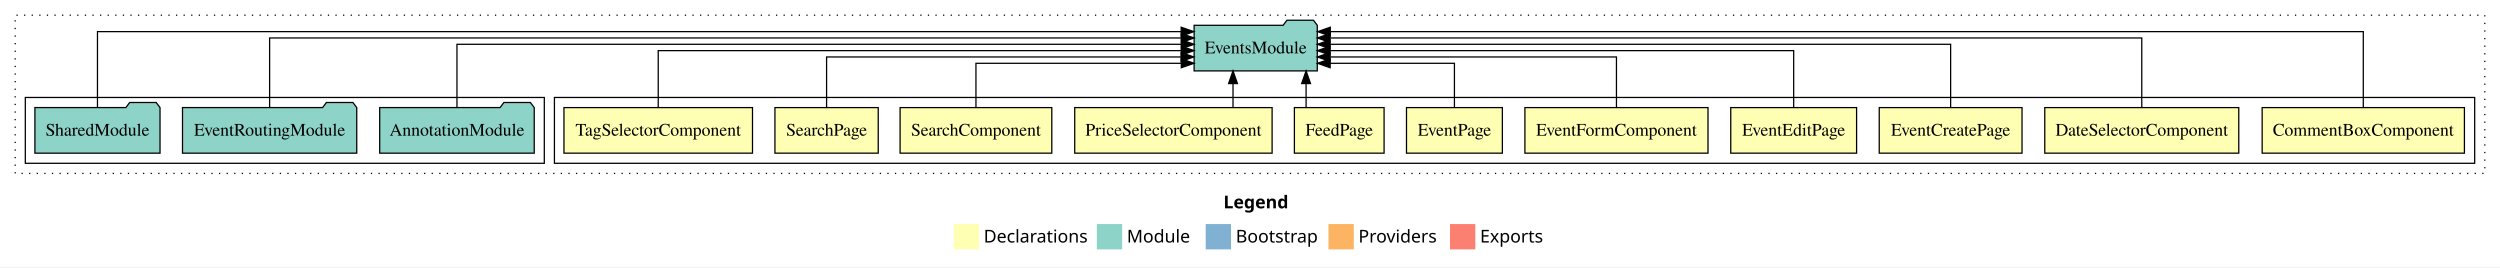
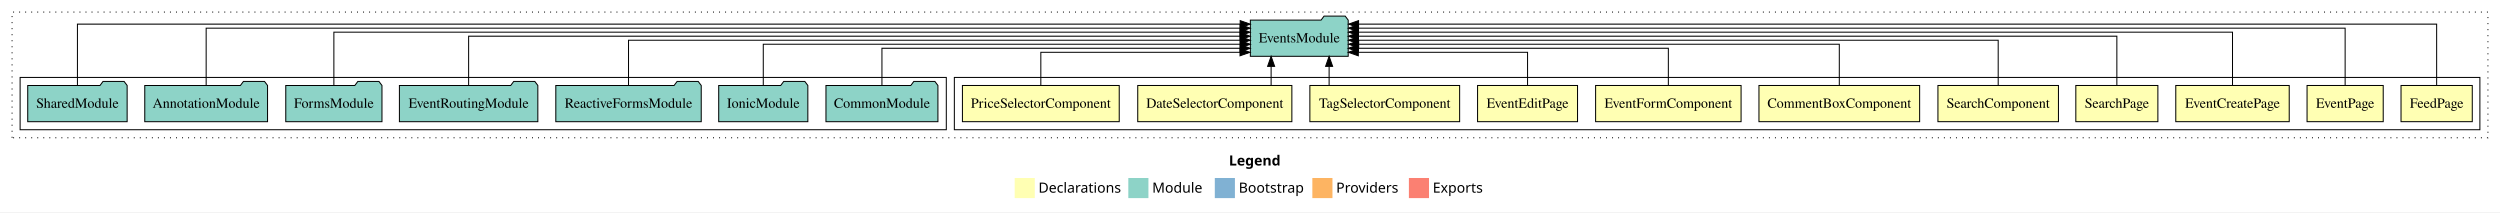
- <svg xmlns="http://www.w3.org/2000/svg" width="1975pt" height="211pt" viewBox="0.00 0.00 1975.00 211.00">
+ <svg xmlns="http://www.w3.org/2000/svg" width="2486pt" height="211pt" viewBox="0.00 0.00 2486.00 211.00">
  <g id="graph0" class="graph" transform="scale(1 1) rotate(0) translate(4 207)">
-     <polygon fill="#ffffff" stroke="transparent" points="-4,4 -4,-207 1971,-207 1971,4 -4,4" />
-     <text text-anchor="start" x="962.509" y="-42.4" font-family="sans-serif" font-weight="bold" font-size="14.00" fill="#000000">Legend</text>
-     <polygon fill="#ffffb3" stroke="transparent" points="749.5,-10 749.5,-30 769.5,-30 769.5,-10 749.5,-10" />
-     <text text-anchor="start" x="773.129" y="-15.4" font-family="sans-serif" font-size="14.00" fill="#000000">  Declarations</text>
-     <polygon fill="#8dd3c7" stroke="transparent" points="862.5,-10 862.5,-30 882.5,-30 882.5,-10 862.5,-10" />
-     <text text-anchor="start" x="886.225" y="-15.4" font-family="sans-serif" font-size="14.00" fill="#000000">  Module</text>
-     <polygon fill="#80b1d3" stroke="transparent" points="948.5,-10 948.5,-30 968.5,-30 968.5,-10 948.5,-10" />
-     <text text-anchor="start" x="972.281" y="-15.4" font-family="sans-serif" font-size="14.00" fill="#000000">  Bootstrap</text>
-     <polygon fill="#fdb462" stroke="transparent" points="1045.5,-10 1045.5,-30 1065.5,-30 1065.5,-10 1045.5,-10" />
-     <text text-anchor="start" x="1069.173" y="-15.4" font-family="sans-serif" font-size="14.00" fill="#000000">  Providers</text>
-     <polygon fill="#fb8072" stroke="transparent" points="1141.5,-10 1141.5,-30 1161.5,-30 1161.5,-10 1141.5,-10" />
-     <text text-anchor="start" x="1165.226" y="-15.4" font-family="sans-serif" font-size="14.00" fill="#000000">  Exports</text>
+     <polygon fill="#ffffff" stroke="transparent" points="-4,4 -4,-207 2482,-207 2482,4 -4,4" />
+     <text text-anchor="start" x="1218.009" y="-42.4" font-family="sans-serif" font-weight="bold" font-size="14.00" fill="#000000">Legend</text>
+     <polygon fill="#ffffb3" stroke="transparent" points="1005,-10 1005,-30 1025,-30 1025,-10 1005,-10" />
+     <text text-anchor="start" x="1028.629" y="-15.4" font-family="sans-serif" font-size="14.00" fill="#000000">  Declarations</text>
+     <polygon fill="#8dd3c7" stroke="transparent" points="1118,-10 1118,-30 1138,-30 1138,-10 1118,-10" />
+     <text text-anchor="start" x="1141.725" y="-15.4" font-family="sans-serif" font-size="14.00" fill="#000000">  Module</text>
+     <polygon fill="#80b1d3" stroke="transparent" points="1204,-10 1204,-30 1224,-30 1224,-10 1204,-10" />
+     <text text-anchor="start" x="1227.781" y="-15.4" font-family="sans-serif" font-size="14.00" fill="#000000">  Bootstrap</text>
+     <polygon fill="#fdb462" stroke="transparent" points="1301,-10 1301,-30 1321,-30 1321,-10 1301,-10" />
+     <text text-anchor="start" x="1324.673" y="-15.4" font-family="sans-serif" font-size="14.00" fill="#000000">  Providers</text>
+     <polygon fill="#fb8072" stroke="transparent" points="1397,-10 1397,-30 1417,-30 1417,-10 1397,-10" />
+     <text text-anchor="start" x="1420.726" y="-15.4" font-family="sans-serif" font-size="14.00" fill="#000000">  Exports</text>
    <g id="clust1" class="cluster">
-       <polygon fill="none" stroke="#000000" stroke-dasharray="1,5" points="8,-70 8,-195 1959,-195 1959,-70 8,-70" />
+       <polygon fill="none" stroke="#000000" stroke-dasharray="1,5" points="8,-70 8,-195 2470,-195 2470,-70 8,-70" />
    </g>
    <g id="clust2" class="cluster">
-       <polygon fill="none" stroke="#000000" points="434,-78 434,-130 1951,-130 1951,-78 434,-78" />
+       <polygon fill="none" stroke="#000000" points="945,-78 945,-130 2462,-130 2462,-78 945,-78" />
    </g>
    <g id="clust14" class="cluster">
-       <polygon fill="none" stroke="#000000" points="16,-78 16,-130 426,-130 426,-78 16,-78" />
+       <polygon fill="none" stroke="#000000" points="16,-78 16,-130 937,-130 937,-78 16,-78" />
    </g>
    <g id="node1" class="node">
-       <polygon fill="#ffffb3" stroke="#000000" points="1942.892,-122 1783.108,-122 1783.108,-86 1942.892,-86 1942.892,-122" />
-       <text text-anchor="middle" x="1863" y="-99.8" font-family="Times,serif" font-size="14.00" fill="#000000">CommentBoxComponent</text>
+       <polygon fill="#ffffb3" stroke="#000000" points="2454.425,-122 2383.575,-122 2383.575,-86 2454.425,-86 2454.425,-122" />
+       <text text-anchor="middle" x="2419" y="-99.8" font-family="Times,serif" font-size="14.00" fill="#000000">FeedPage</text>
    </g>
    <g id="node12" class="node">
-       <polygon fill="#8dd3c7" stroke="#000000" points="1036.653,-187 1033.653,-191 1012.653,-191 1009.653,-187 939.347,-187 939.347,-151 1036.653,-151 1036.653,-187" />
-       <text text-anchor="middle" x="988" y="-164.8" font-family="Times,serif" font-size="14.00" fill="#000000">EventsModule</text>
+       <polygon fill="#8dd3c7" stroke="#000000" points="1336.653,-187 1333.653,-191 1312.653,-191 1309.653,-187 1239.347,-187 1239.347,-151 1336.653,-151 1336.653,-187" />
+       <text text-anchor="middle" x="1288" y="-164.8" font-family="Times,serif" font-size="14.00" fill="#000000">EventsModule</text>
    </g>
    <g id="edge1" class="edge">
-       <path fill="none" stroke="#000000" d="M1863,-122.091C1863,-145.133 1863,-182 1863,-182 1863,-182 1046.919,-182 1046.919,-182" />
-       <polygon fill="#000000" stroke="#000000" points="1046.919,-178.5 1036.919,-182 1046.919,-185.5 1046.919,-178.5" />
+       <path fill="none" stroke="#000000" d="M2419,-122.323C2419,-145.66 2419,-183 2419,-183 2419,-183 1346.961,-183 1346.961,-183" />
+       <polygon fill="#000000" stroke="#000000" points="1346.961,-179.5 1336.961,-183 1346.961,-186.5 1346.961,-179.5" />
    </g>
    <g id="node2" class="node">
-       <polygon fill="#ffffb3" stroke="#000000" points="1764.628,-122 1611.372,-122 1611.372,-86 1764.628,-86 1764.628,-122" />
-       <text text-anchor="middle" x="1688" y="-99.8" font-family="Times,serif" font-size="14.00" fill="#000000">DateSelectorComponent</text>
+       <polygon fill="#ffffb3" stroke="#000000" points="2365.87,-122 2290.13,-122 2290.13,-86 2365.87,-86 2365.87,-122" />
+       <text text-anchor="middle" x="2328" y="-99.8" font-family="Times,serif" font-size="14.00" fill="#000000">EventPage</text>
    </g>
    <g id="edge2" class="edge">
-       <path fill="none" stroke="#000000" d="M1688,-122.045C1688,-143.662 1688,-177 1688,-177 1688,-177 1046.667,-177 1046.667,-177" />
-       <polygon fill="#000000" stroke="#000000" points="1046.667,-173.5 1036.667,-177 1046.667,-180.5 1046.667,-173.5" />
+       <path fill="none" stroke="#000000" d="M2328,-122.155C2328,-144.352 2328,-179 2328,-179 2328,-179 1346.766,-179 1346.766,-179" />
+       <polygon fill="#000000" stroke="#000000" points="1346.766,-175.5 1336.766,-179 1346.766,-182.5 1346.766,-175.5" />
    </g>
    <g id="node3" class="node">
-       <polygon fill="#ffffb3" stroke="#000000" points="1593.402,-122 1480.598,-122 1480.598,-86 1593.402,-86 1593.402,-122" />
-       <text text-anchor="middle" x="1537" y="-99.8" font-family="Times,serif" font-size="14.00" fill="#000000">EventCreatePage</text>
+       <polygon fill="#ffffb3" stroke="#000000" points="2272.402,-122 2159.598,-122 2159.598,-86 2272.402,-86 2272.402,-122" />
+       <text text-anchor="middle" x="2216" y="-99.8" font-family="Times,serif" font-size="14.00" fill="#000000">EventCreatePage</text>
    </g>
    <g id="edge3" class="edge">
-       <path fill="none" stroke="#000000" d="M1537,-122.223C1537,-142.365 1537,-172 1537,-172 1537,-172 1046.72,-172 1046.72,-172" />
-       <polygon fill="#000000" stroke="#000000" points="1046.72,-168.5 1036.72,-172 1046.72,-175.5 1046.72,-168.5" />
+       <path fill="none" stroke="#000000" d="M2216,-122.284C2216,-143.321 2216,-175 2216,-175 2216,-175 1346.912,-175 1346.912,-175" />
+       <polygon fill="#000000" stroke="#000000" points="1346.912,-171.5 1336.912,-175 1346.912,-178.5 1346.912,-171.5" />
    </g>
    <g id="node4" class="node">
-       <polygon fill="#ffffb3" stroke="#000000" points="1462.704,-122 1363.296,-122 1363.296,-86 1462.704,-86 1462.704,-122" />
-       <text text-anchor="middle" x="1413" y="-99.8" font-family="Times,serif" font-size="14.00" fill="#000000">EventEditPage</text>
+       <polygon fill="#ffffb3" stroke="#000000" points="2141.799,-122 2060.201,-122 2060.201,-86 2141.799,-86 2141.799,-122" />
+       <text text-anchor="middle" x="2101" y="-99.8" font-family="Times,serif" font-size="14.00" fill="#000000">SearchPage</text>
    </g>
    <g id="edge4" class="edge">
-       <path fill="none" stroke="#000000" d="M1413,-122.222C1413,-140.828 1413,-167 1413,-167 1413,-167 1046.753,-167 1046.753,-167" />
-       <polygon fill="#000000" stroke="#000000" points="1046.753,-163.5 1036.753,-167 1046.753,-170.5 1046.753,-163.5" />
+       <path fill="none" stroke="#000000" d="M2101,-122.308C2101,-142.145 2101,-171 2101,-171 2101,-171 1346.724,-171 1346.724,-171" />
+       <polygon fill="#000000" stroke="#000000" points="1346.724,-167.5 1336.724,-171 1346.724,-174.5 1346.724,-167.5" />
    </g>
    <g id="node5" class="node">
-       <polygon fill="#ffffb3" stroke="#000000" points="1345.324,-122 1200.676,-122 1200.676,-86 1345.324,-86 1345.324,-122" />
-       <text text-anchor="middle" x="1273" y="-99.8" font-family="Times,serif" font-size="14.00" fill="#000000">EventFormComponent</text>
+       <polygon fill="#ffffb3" stroke="#000000" points="2042.92,-122 1923.08,-122 1923.08,-86 2042.92,-86 2042.92,-122" />
+       <text text-anchor="middle" x="1983" y="-99.8" font-family="Times,serif" font-size="14.00" fill="#000000">SearchComponent</text>
    </g>
    <g id="edge5" class="edge">
-       <path fill="none" stroke="#000000" d="M1273,-122.034C1273,-139.06 1273,-162 1273,-162 1273,-162 1046.669,-162 1046.669,-162" />
-       <polygon fill="#000000" stroke="#000000" points="1046.669,-158.5 1036.669,-162 1046.669,-165.5 1046.669,-158.5" />
+       <path fill="none" stroke="#000000" d="M1983,-122.222C1983,-140.828 1983,-167 1983,-167 1983,-167 1346.871,-167 1346.871,-167" />
+       <polygon fill="#000000" stroke="#000000" points="1346.871,-163.5 1336.871,-167 1346.871,-170.5 1346.871,-163.5" />
    </g>
    <g id="node6" class="node">
-       <polygon fill="#ffffb3" stroke="#000000" points="1182.87,-122 1107.13,-122 1107.13,-86 1182.87,-86 1182.87,-122" />
-       <text text-anchor="middle" x="1145" y="-99.8" font-family="Times,serif" font-size="14.00" fill="#000000">EventPage</text>
+       <polygon fill="#ffffb3" stroke="#000000" points="1904.892,-122 1745.108,-122 1745.108,-86 1904.892,-86 1904.892,-122" />
+       <text text-anchor="middle" x="1825" y="-99.8" font-family="Times,serif" font-size="14.00" fill="#000000">CommentBoxComponent</text>
    </g>
    <g id="edge6" class="edge">
-       <path fill="none" stroke="#000000" d="M1145,-122.24C1145,-137.571 1145,-157 1145,-157 1145,-157 1046.815,-157 1046.815,-157" />
-       <polygon fill="#000000" stroke="#000000" points="1046.815,-153.5 1036.815,-157 1046.815,-160.5 1046.815,-153.5" />
+       <path fill="none" stroke="#000000" d="M1825,-122.022C1825,-139.373 1825,-163 1825,-163 1825,-163 1347.079,-163 1347.079,-163" />
+       <polygon fill="#000000" stroke="#000000" points="1347.079,-159.5 1337.079,-163 1347.079,-166.5 1347.079,-159.5" />
    </g>
    <g id="node7" class="node">
-       <polygon fill="#ffffb3" stroke="#000000" points="1089.425,-122 1018.575,-122 1018.575,-86 1089.425,-86 1089.425,-122" />
-       <text text-anchor="middle" x="1054" y="-99.8" font-family="Times,serif" font-size="14.00" fill="#000000">FeedPage</text>
+       <polygon fill="#ffffb3" stroke="#000000" points="1727.324,-122 1582.676,-122 1582.676,-86 1727.324,-86 1727.324,-122" />
+       <text text-anchor="middle" x="1655" y="-99.8" font-family="Times,serif" font-size="14.00" fill="#000000">EventFormComponent</text>
    </g>
    <g id="edge7" class="edge">
-       <path fill="none" stroke="#000000" d="M1027.807,-122.106C1027.807,-122.106 1027.807,-140.991 1027.807,-140.991" />
-       <polygon fill="#000000" stroke="#000000" points="1024.307,-140.991 1027.807,-150.991 1031.307,-140.991 1024.307,-140.991" />
+       <path fill="none" stroke="#000000" d="M1655,-122.009C1655,-138.049 1655,-159 1655,-159 1655,-159 1346.735,-159 1346.735,-159" />
+       <polygon fill="#000000" stroke="#000000" points="1346.735,-155.5 1336.735,-159 1346.735,-162.5 1346.735,-155.5" />
    </g>
    <g id="node8" class="node">
-       <polygon fill="#ffffb3" stroke="#000000" points="1000.964,-122 845.036,-122 845.036,-86 1000.964,-86 1000.964,-122" />
-       <text text-anchor="middle" x="923" y="-99.8" font-family="Times,serif" font-size="14.00" fill="#000000">PriceSelectorComponent</text>
+       <polygon fill="#ffffb3" stroke="#000000" points="1564.704,-122 1465.296,-122 1465.296,-86 1564.704,-86 1564.704,-122" />
+       <text text-anchor="middle" x="1515" y="-99.8" font-family="Times,serif" font-size="14.00" fill="#000000">EventEditPage</text>
    </g>
    <g id="edge8" class="edge">
-       <path fill="none" stroke="#000000" d="M970.078,-122.106C970.078,-122.106 970.078,-140.991 970.078,-140.991" />
-       <polygon fill="#000000" stroke="#000000" points="966.578,-140.991 970.078,-150.991 973.578,-140.991 966.578,-140.991" />
+       <path fill="none" stroke="#000000" d="M1515,-122.124C1515,-136.783 1515,-155 1515,-155 1515,-155 1346.697,-155 1346.697,-155" />
+       <polygon fill="#000000" stroke="#000000" points="1346.697,-151.5 1336.697,-155 1346.697,-158.5 1346.697,-151.5" />
    </g>
    <g id="node9" class="node">
-       <polygon fill="#ffffb3" stroke="#000000" points="826.92,-122 707.08,-122 707.08,-86 826.92,-86 826.92,-122" />
-       <text text-anchor="middle" x="767" y="-99.8" font-family="Times,serif" font-size="14.00" fill="#000000">SearchComponent</text>
+       <polygon fill="#ffffb3" stroke="#000000" points="1447.468,-122 1298.532,-122 1298.532,-86 1447.468,-86 1447.468,-122" />
+       <text text-anchor="middle" x="1373" y="-99.8" font-family="Times,serif" font-size="14.00" fill="#000000">TagSelectorComponent</text>
    </g>
    <g id="edge9" class="edge">
-       <path fill="none" stroke="#000000" d="M767,-122.24C767,-137.571 767,-157 767,-157 767,-157 929.227,-157 929.227,-157" />
-       <polygon fill="#000000" stroke="#000000" points="929.227,-160.5 939.227,-157 929.227,-153.5 929.227,-160.5" />
+       <path fill="none" stroke="#000000" d="M1317.671,-122.106C1317.671,-122.106 1317.671,-140.991 1317.671,-140.991" />
+       <polygon fill="#000000" stroke="#000000" points="1314.171,-140.991 1317.671,-150.991 1321.171,-140.991 1314.171,-140.991" />
    </g>
    <g id="node10" class="node">
-       <polygon fill="#ffffb3" stroke="#000000" points="689.799,-122 608.201,-122 608.201,-86 689.799,-86 689.799,-122" />
-       <text text-anchor="middle" x="649" y="-99.8" font-family="Times,serif" font-size="14.00" fill="#000000">SearchPage</text>
+       <polygon fill="#ffffb3" stroke="#000000" points="1280.628,-122 1127.372,-122 1127.372,-86 1280.628,-86 1280.628,-122" />
+       <text text-anchor="middle" x="1204" y="-99.8" font-family="Times,serif" font-size="14.00" fill="#000000">DateSelectorComponent</text>
    </g>
    <g id="edge10" class="edge">
-       <path fill="none" stroke="#000000" d="M649,-122.034C649,-139.06 649,-162 649,-162 649,-162 929.068,-162 929.068,-162" />
-       <polygon fill="#000000" stroke="#000000" points="929.069,-165.5 939.068,-162 929.068,-158.5 929.069,-165.5" />
+       <path fill="none" stroke="#000000" d="M1259.994,-122.106C1259.994,-122.106 1259.994,-140.991 1259.994,-140.991" />
+       <polygon fill="#000000" stroke="#000000" points="1256.494,-140.991 1259.994,-150.991 1263.494,-140.991 1256.494,-140.991" />
    </g>
    <g id="node11" class="node">
-       <polygon fill="#ffffb3" stroke="#000000" points="590.468,-122 441.532,-122 441.532,-86 590.468,-86 590.468,-122" />
-       <text text-anchor="middle" x="516" y="-99.8" font-family="Times,serif" font-size="14.00" fill="#000000">TagSelectorComponent</text>
+       <polygon fill="#ffffb3" stroke="#000000" points="1108.964,-122 953.036,-122 953.036,-86 1108.964,-86 1108.964,-122" />
+       <text text-anchor="middle" x="1031" y="-99.8" font-family="Times,serif" font-size="14.00" fill="#000000">PriceSelectorComponent</text>
    </g>
    <g id="edge11" class="edge">
-       <path fill="none" stroke="#000000" d="M516,-122.222C516,-140.828 516,-167 516,-167 516,-167 929.265,-167 929.265,-167" />
-       <polygon fill="#000000" stroke="#000000" points="929.265,-170.5 939.265,-167 929.265,-163.5 929.265,-170.5" />
+       <path fill="none" stroke="#000000" d="M1031,-122.124C1031,-136.783 1031,-155 1031,-155 1031,-155 1229.055,-155 1229.055,-155" />
+       <polygon fill="#000000" stroke="#000000" points="1229.055,-158.5 1239.055,-155 1229.055,-151.5 1229.055,-158.5" />
    </g>
    <g id="node13" class="node">
-       <polygon fill="#8dd3c7" stroke="#000000" points="418.044,-122 415.044,-126 394.044,-126 391.044,-122 295.956,-122 295.956,-86 418.044,-86 418.044,-122" />
-       <text text-anchor="middle" x="357" y="-99.8" font-family="Times,serif" font-size="14.00" fill="#000000">AnnotationModule</text>
+       <polygon fill="#8dd3c7" stroke="#000000" points="928.668,-122 925.668,-126 904.668,-126 901.668,-122 817.332,-122 817.332,-86 928.668,-86 928.668,-122" />
+       <text text-anchor="middle" x="873" y="-99.8" font-family="Times,serif" font-size="14.00" fill="#000000">CommonModule</text>
    </g>
    <g id="edge12" class="edge">
-       <path fill="none" stroke="#000000" d="M357,-122.223C357,-142.365 357,-172 357,-172 357,-172 929.273,-172 929.273,-172" />
-       <polygon fill="#000000" stroke="#000000" points="929.273,-175.5 939.273,-172 929.273,-168.5 929.273,-175.5" />
+       <path fill="none" stroke="#000000" d="M873,-122.009C873,-138.049 873,-159 873,-159 873,-159 1229.174,-159 1229.174,-159" />
+       <polygon fill="#000000" stroke="#000000" points="1229.174,-162.5 1239.174,-159 1229.174,-155.5 1229.174,-162.5" />
    </g>
    <g id="node14" class="node">
-       <polygon fill="#8dd3c7" stroke="#000000" points="277.826,-122 274.826,-126 253.826,-126 250.826,-122 140.174,-122 140.174,-86 277.826,-86 277.826,-122" />
-       <text text-anchor="middle" x="209" y="-99.8" font-family="Times,serif" font-size="14.00" fill="#000000">EventRoutingModule</text>
+       <polygon fill="#8dd3c7" stroke="#000000" points="799.316,-122 796.316,-126 775.316,-126 772.316,-122 710.684,-122 710.684,-86 799.316,-86 799.316,-122" />
+       <text text-anchor="middle" x="755" y="-99.8" font-family="Times,serif" font-size="14.00" fill="#000000">IonicModule</text>
    </g>
    <g id="edge13" class="edge">
-       <path fill="none" stroke="#000000" d="M209,-122.045C209,-143.662 209,-177 209,-177 209,-177 929.27,-177 929.27,-177" />
-       <polygon fill="#000000" stroke="#000000" points="929.27,-180.5 939.27,-177 929.27,-173.5 929.27,-180.5" />
+       <path fill="none" stroke="#000000" d="M755,-122.022C755,-139.373 755,-163 755,-163 755,-163 1229.287,-163 1229.287,-163" />
+       <polygon fill="#000000" stroke="#000000" points="1229.287,-166.5 1239.287,-163 1229.287,-159.5 1229.287,-166.5" />
    </g>
    <g id="node15" class="node">
+       <polygon fill="#8dd3c7" stroke="#000000" points="693.305,-122 690.305,-126 669.305,-126 666.305,-122 548.695,-122 548.695,-86 693.305,-86 693.305,-122" />
+       <text text-anchor="middle" x="621" y="-99.8" font-family="Times,serif" font-size="14.00" fill="#000000">ReactiveFormsModule</text>
+     </g>
+     <g id="edge14" class="edge">
+       <path fill="none" stroke="#000000" d="M621,-122.222C621,-140.828 621,-167 621,-167 621,-167 1229.224,-167 1229.224,-167" />
+       <polygon fill="#000000" stroke="#000000" points="1229.224,-170.5 1239.224,-167 1229.224,-163.5 1229.224,-170.5" />
+     </g>
+     <g id="node16" class="node">
+       <polygon fill="#8dd3c7" stroke="#000000" points="530.826,-122 527.826,-126 506.826,-126 503.826,-122 393.174,-122 393.174,-86 530.826,-86 530.826,-122" />
+       <text text-anchor="middle" x="462" y="-99.8" font-family="Times,serif" font-size="14.00" fill="#000000">EventRoutingModule</text>
+     </g>
+     <g id="edge15" class="edge">
+       <path fill="none" stroke="#000000" d="M462,-122.308C462,-142.145 462,-171 462,-171 462,-171 1229.109,-171 1229.109,-171" />
+       <polygon fill="#000000" stroke="#000000" points="1229.109,-174.5 1239.109,-171 1229.109,-167.5 1229.109,-174.5" />
+     </g>
+     <g id="node17" class="node">
+       <polygon fill="#8dd3c7" stroke="#000000" points="375.829,-122 372.829,-126 351.829,-126 348.829,-122 280.171,-122 280.171,-86 375.829,-86 375.829,-122" />
+       <text text-anchor="middle" x="328" y="-99.8" font-family="Times,serif" font-size="14.00" fill="#000000">FormsModule</text>
+     </g>
+     <g id="edge16" class="edge">
+       <path fill="none" stroke="#000000" d="M328,-122.284C328,-143.321 328,-175 328,-175 328,-175 1229.074,-175 1229.074,-175" />
+       <polygon fill="#000000" stroke="#000000" points="1229.074,-178.5 1239.074,-175 1229.074,-171.5 1229.074,-178.5" />
+     </g>
+     <g id="node18" class="node">
+       <polygon fill="#8dd3c7" stroke="#000000" points="262.044,-122 259.044,-126 238.044,-126 235.044,-122 139.956,-122 139.956,-86 262.044,-86 262.044,-122" />
+       <text text-anchor="middle" x="201" y="-99.8" font-family="Times,serif" font-size="14.00" fill="#000000">AnnotationModule</text>
+     </g>
+     <g id="edge17" class="edge">
+       <path fill="none" stroke="#000000" d="M201,-122.155C201,-144.352 201,-179 201,-179 201,-179 1229.182,-179 1229.182,-179" />
+       <polygon fill="#000000" stroke="#000000" points="1229.182,-182.5 1239.182,-179 1229.182,-175.5 1229.182,-182.5" />
+     </g>
+     <g id="node19" class="node">
      <polygon fill="#8dd3c7" stroke="#000000" points="122.423,-122 119.423,-126 98.423,-126 95.423,-122 23.577,-122 23.577,-86 122.423,-86 122.423,-122" />
      <text text-anchor="middle" x="73" y="-99.8" font-family="Times,serif" font-size="14.00" fill="#000000">SharedModule</text>
    </g>
-     <g id="edge14" class="edge">
-       <path fill="none" stroke="#000000" d="M73,-122.091C73,-145.133 73,-182 73,-182 73,-182 929.129,-182 929.129,-182" />
-       <polygon fill="#000000" stroke="#000000" points="929.129,-185.5 939.129,-182 929.129,-178.5 929.129,-185.5" />
+     <g id="edge18" class="edge">
+       <path fill="none" stroke="#000000" d="M73,-122.323C73,-145.66 73,-183 73,-183 73,-183 1229.244,-183 1229.244,-183" />
+       <polygon fill="#000000" stroke="#000000" points="1229.244,-186.5 1239.244,-183 1229.244,-179.5 1229.244,-186.5" />
    </g>
  </g>
</svg>
